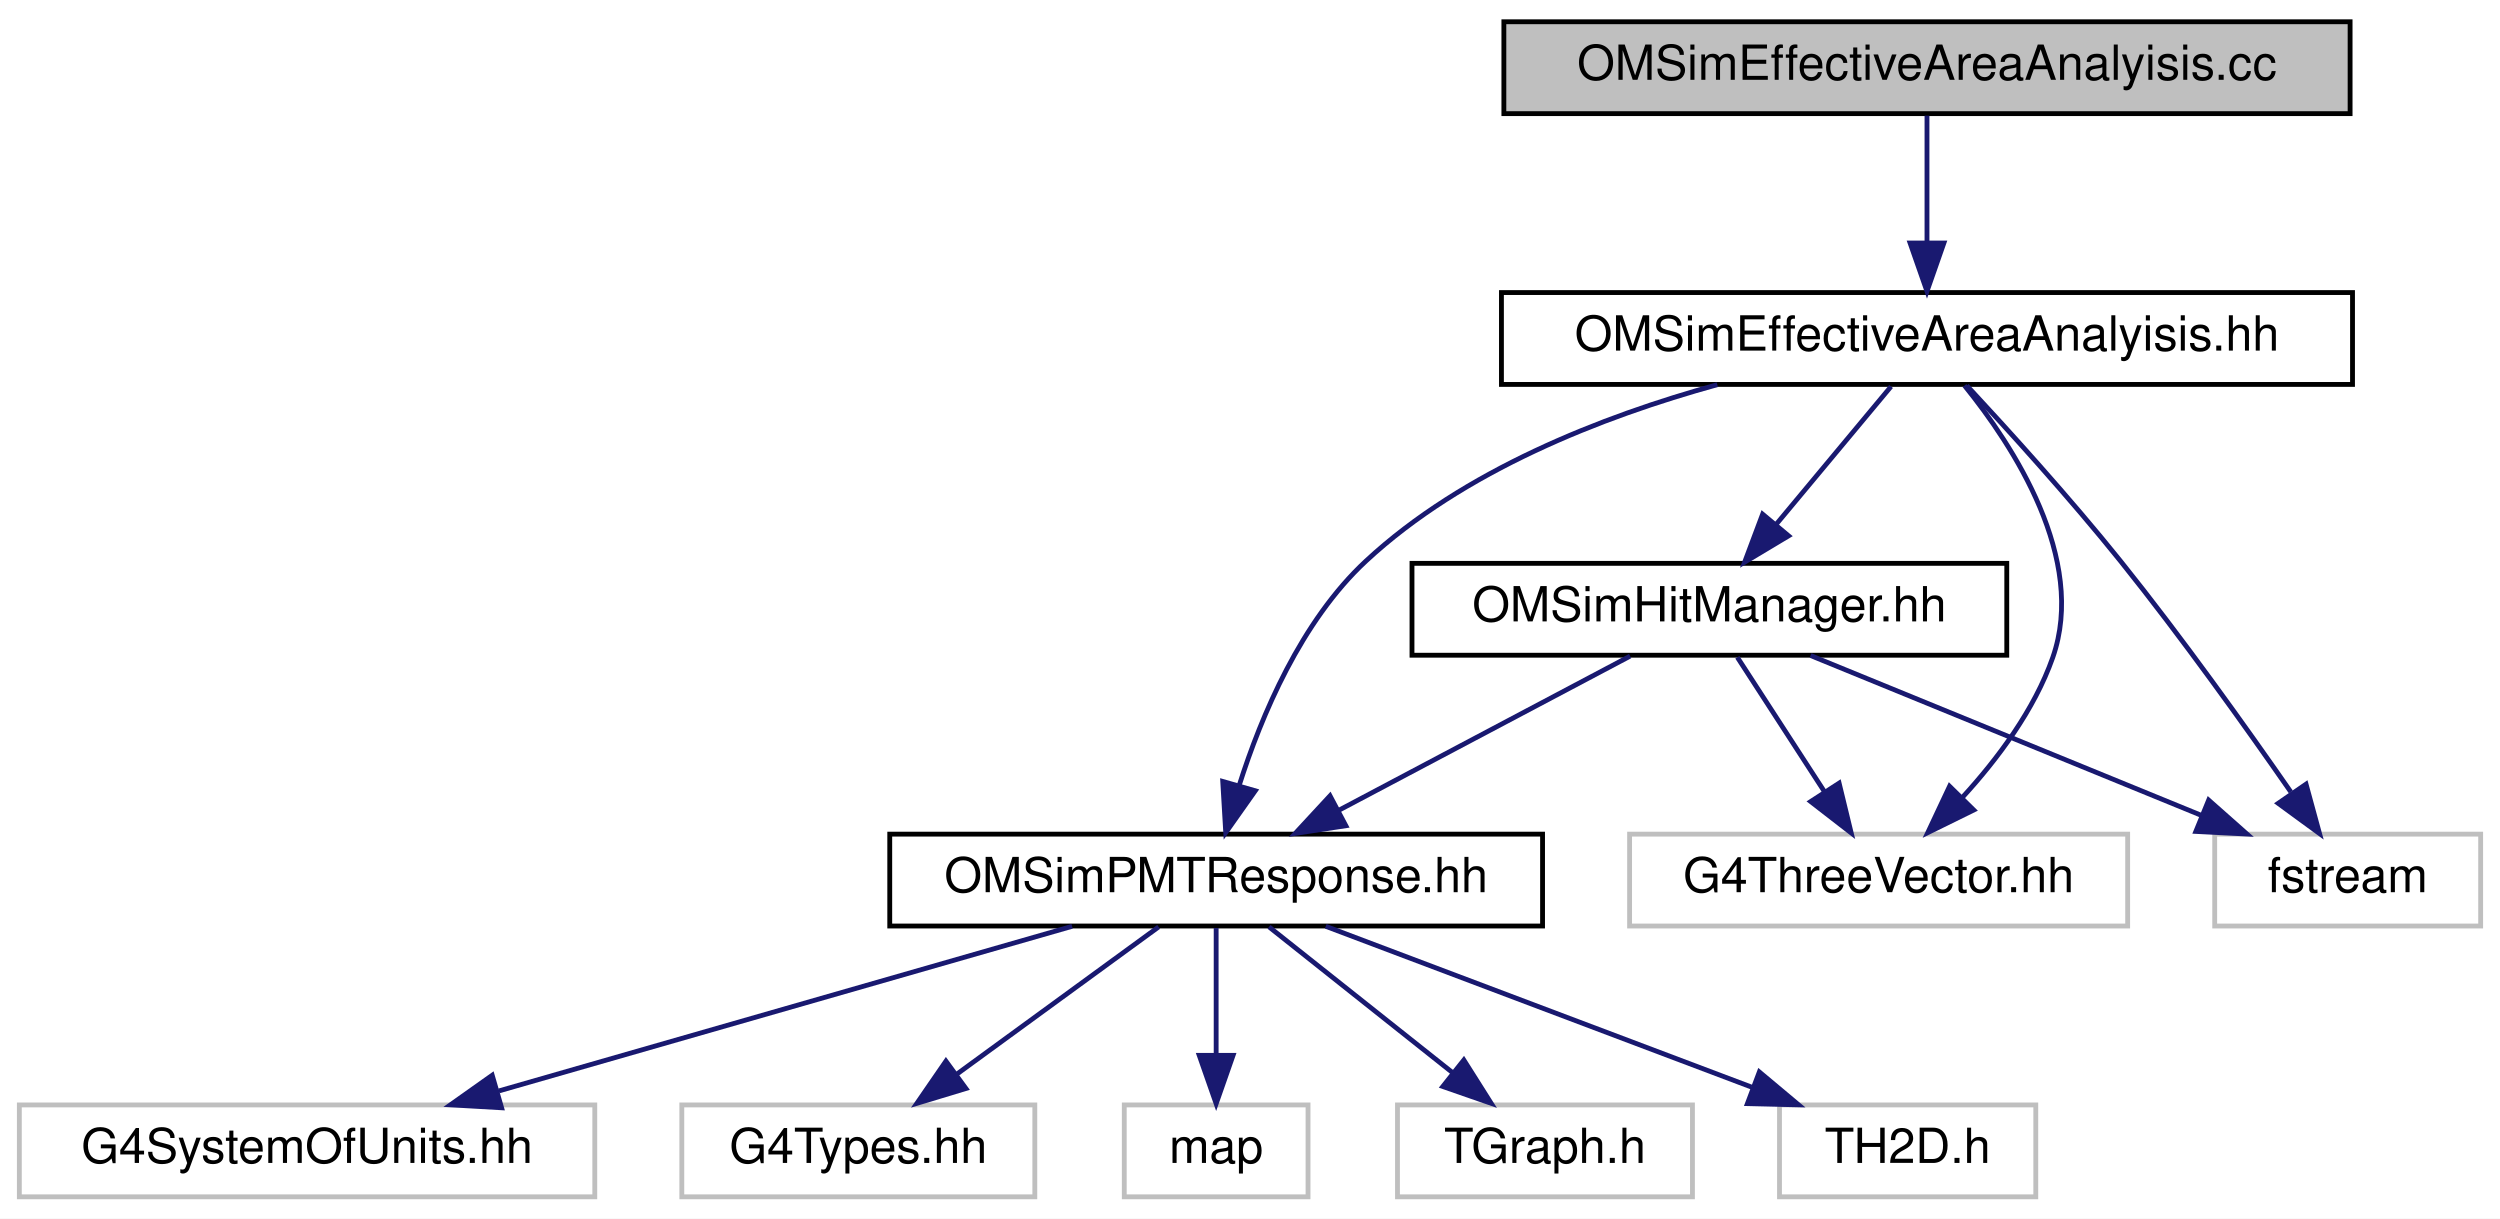
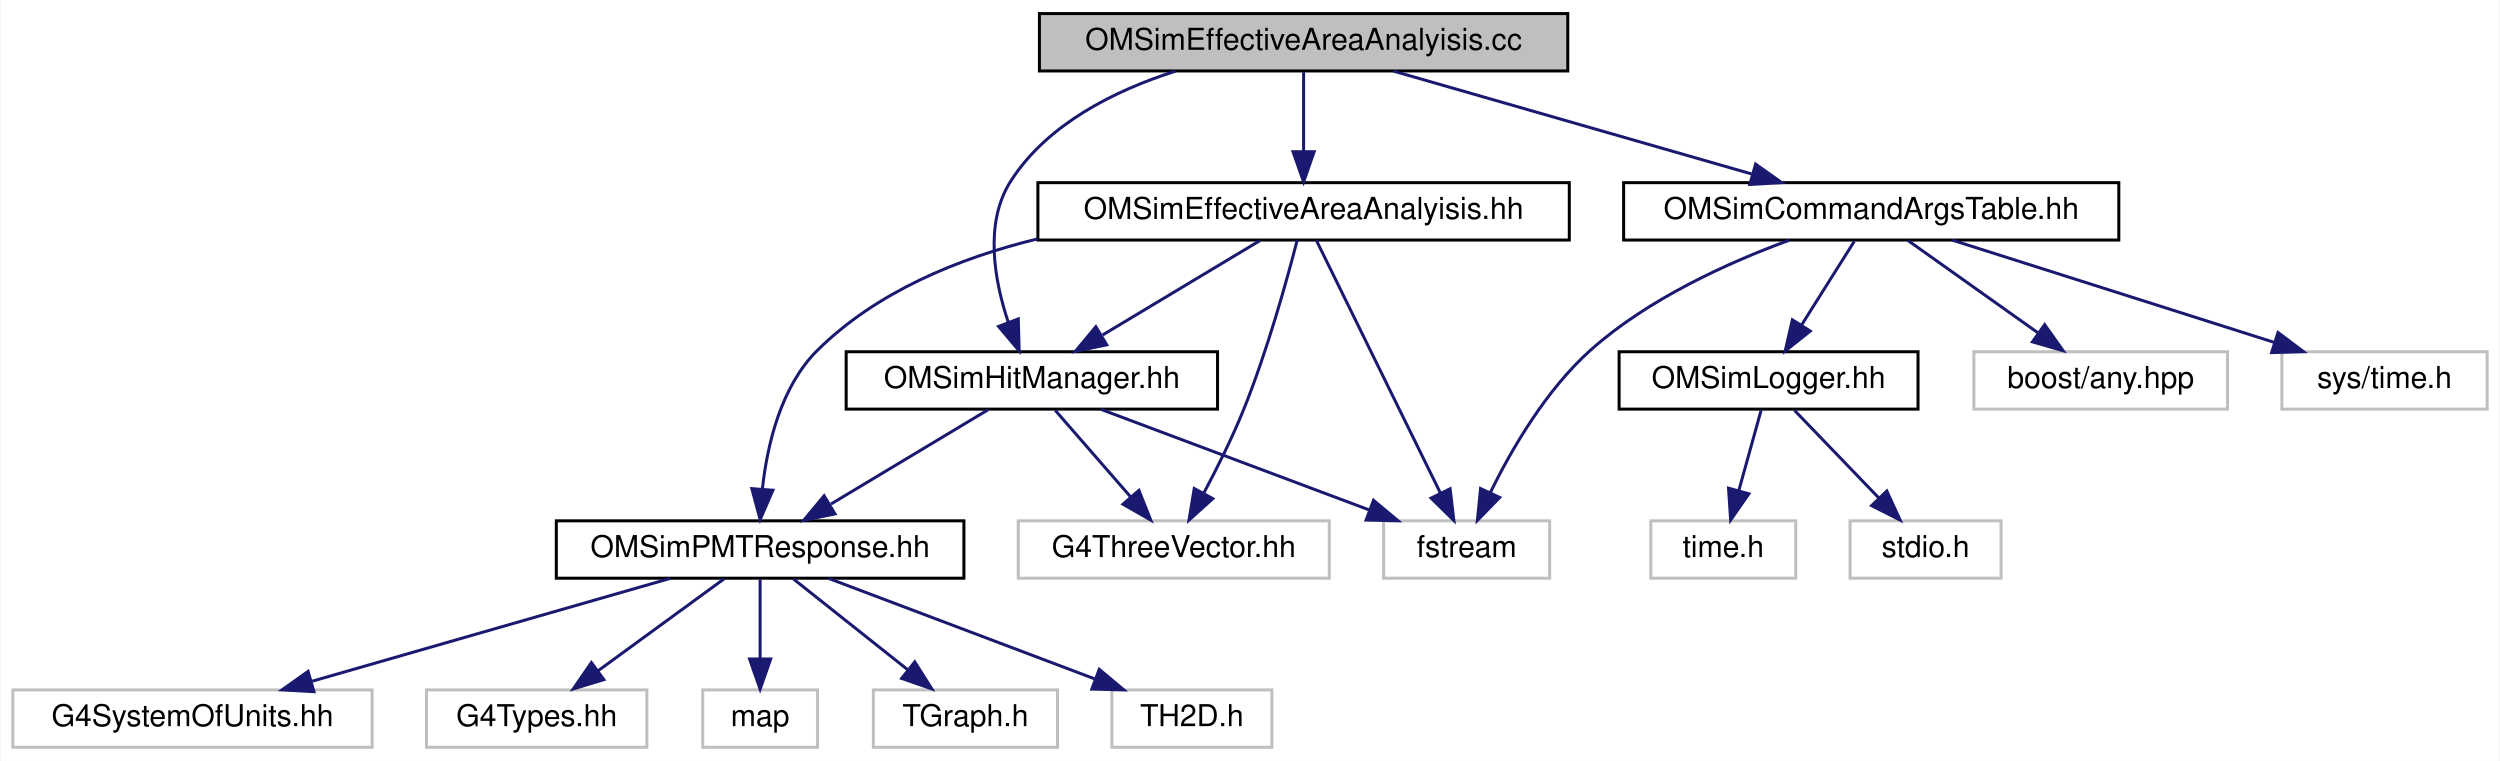
- <svg xmlns="http://www.w3.org/2000/svg" xmlns:xlink="http://www.w3.org/1999/xlink" width="517pt" height="252pt" viewBox="0.00 0.00 517.00 252.00">
+ <svg xmlns="http://www.w3.org/2000/svg" xmlns:xlink="http://www.w3.org/1999/xlink" width="828pt" height="252pt" viewBox="0.00 0.00 827.50 252.00">
  <g id="graph0" class="graph" transform="scale(1 1) rotate(0) translate(4 248)">
-     <polygon fill="white" stroke="transparent" points="-4,4 -4,-248 513,-248 513,4 -4,4" />
+     <polygon fill="white" stroke="transparent" points="-4,4 -4,-248 823.5,-248 823.5,4 -4,4" />
    <g id="node1" class="node">
      <g id="a_node1">
        <a xlink:title=" ">
-           <polygon fill="#bfbfbf" stroke="black" points="307,-224.5 307,-243.5 482,-243.5 482,-224.5 307,-224.5" />
-           <text text-anchor="middle" x="394.5" y="-231.5" font-family="Helvetica,sans-Serif" font-size="10.00">OMSimEffectiveAreaAnalyisis.cc</text>
+           <polygon fill="#bfbfbf" stroke="black" points="340,-224.5 340,-243.5 515,-243.5 515,-224.5 340,-224.5" />
+           <text text-anchor="middle" x="427.5" y="-231.5" font-family="Helvetica,sans-Serif" font-size="10.00">OMSimEffectiveAreaAnalyisis.cc</text>
        </a>
      </g>
    </g>
    <g id="node2" class="node">
      <g id="a_node2">
        <a xlink:href="_o_m_sim_effective_area_analyisis_8hh.html" target="_top" xlink:title=" ">
-           <polygon fill="white" stroke="black" points="306.5,-168.5 306.5,-187.5 482.5,-187.5 482.5,-168.5 306.5,-168.5" />
-           <text text-anchor="middle" x="394.5" y="-175.5" font-family="Helvetica,sans-Serif" font-size="10.00">OMSimEffectiveAreaAnalyisis.hh</text>
+           <polygon fill="white" stroke="black" points="339.5,-168.5 339.5,-187.5 515.5,-187.5 515.5,-168.5 339.5,-168.5" />
+           <text text-anchor="middle" x="427.5" y="-175.5" font-family="Helvetica,sans-Serif" font-size="10.00">OMSimEffectiveAreaAnalyisis.hh</text>
        </a>
      </g>
    </g>
    <g id="edge1" class="edge">
-       <path fill="none" stroke="midnightblue" d="M394.5,-224.08C394.5,-217.01 394.5,-206.86 394.5,-197.99" />
-       <polygon fill="midnightblue" stroke="midnightblue" points="398,-197.75 394.5,-187.75 391,-197.75 398,-197.75" />
+       <path fill="none" stroke="midnightblue" d="M427.5,-224.08C427.5,-217.01 427.5,-206.86 427.5,-197.99" />
+       <polygon fill="midnightblue" stroke="midnightblue" points="431,-197.75 427.5,-187.75 424,-197.75 431,-197.75" />
+     </g>
+     <g id="node9" class="node">
+       <g id="a_node9">
+         <a xlink:href="_o_m_sim_hit_manager_8hh.html" target="_top" xlink:title=" ">
+           <polygon fill="white" stroke="black" points="276,-112.5 276,-131.5 399,-131.5 399,-112.5 276,-112.5" />
+           <text text-anchor="middle" x="337.5" y="-119.5" font-family="Helvetica,sans-Serif" font-size="10.00">OMSimHitManager.hh</text>
+         </a>
+       </g>
+     </g>
+     <g id="edge21" class="edge">
+       <path fill="none" stroke="midnightblue" d="M385.11,-224.45C364.92,-218.02 342.59,-206.93 330.5,-188 321.64,-174.13 325.07,-155.11 329.7,-141.23" />
+       <polygon fill="midnightblue" stroke="midnightblue" points="333.01,-142.38 333.3,-131.79 326.47,-139.89 333.01,-142.38" />
+     </g>
+     <g id="node12" class="node">
+       <g id="a_node12">
+         <a xlink:href="_o_m_sim_command_args_table_8hh.html" target="_top" xlink:title="Definition of the OMSimCommandArgsTable singleton class, which controls user args.">
+           <polygon fill="white" stroke="black" points="533.5,-168.5 533.5,-187.5 697.5,-187.5 697.5,-168.5 533.5,-168.5" />
+           <text text-anchor="middle" x="615.5" y="-175.5" font-family="Helvetica,sans-Serif" font-size="10.00">OMSimCommandArgsTable.hh</text>
+         </a>
+       </g>
+     </g>
+     <g id="edge14" class="edge">
+       <path fill="none" stroke="midnightblue" d="M457.29,-224.44C489.33,-215.24 540.43,-200.56 575.85,-190.39" />
+       <polygon fill="midnightblue" stroke="midnightblue" points="577.21,-193.64 585.85,-187.52 575.27,-186.91 577.21,-193.64" />
    </g>
    <g id="node3" class="node">
      <g id="a_node3">
        <a xlink:href="_o_m_sim_p_m_t_response_8hh.html" target="_top" xlink:title=" ">
          <polygon fill="white" stroke="black" points="180,-56.5 180,-75.5 315,-75.5 315,-56.5 180,-56.5" />
          <text text-anchor="middle" x="247.5" y="-63.5" font-family="Helvetica,sans-Serif" font-size="10.00">OMSimPMTResponse.hh</text>
        </a>
      </g>
    </g>
    <g id="edge2" class="edge">
-       <path fill="none" stroke="midnightblue" d="M351.14,-168.45C327.32,-161.88 298.61,-150.66 278.5,-132 265.06,-119.53 256.85,-100.02 252.28,-85.63" />
-       <polygon fill="midnightblue" stroke="midnightblue" points="255.59,-84.47 249.48,-75.82 248.86,-86.4 255.59,-84.47" />
-     </g>
-     <g id="node9" class="node">
-       <g id="a_node9">
-         <a xlink:href="_o_m_sim_hit_manager_8hh.html" target="_top" xlink:title=" ">
-           <polygon fill="white" stroke="black" points="288,-112.5 288,-131.5 411,-131.5 411,-112.5 288,-112.5" />
-           <text text-anchor="middle" x="349.5" y="-119.5" font-family="Helvetica,sans-Serif" font-size="10.00">OMSimHitManager.hh</text>
-         </a>
-       </g>
+       <path fill="none" stroke="midnightblue" d="M339.41,-168.89C313.05,-162.46 286.01,-151.28 266.5,-132 254.36,-120 249.88,-100.71 248.27,-86.25" />
+       <polygon fill="midnightblue" stroke="midnightblue" points="251.74,-85.64 247.51,-75.92 244.76,-86.15 251.74,-85.64" />
    </g>
    <g id="edge8" class="edge">
-       <path fill="none" stroke="midnightblue" d="M387.07,-168.08C380.65,-160.38 371.19,-149.03 363.38,-139.65" />
-       <polygon fill="midnightblue" stroke="midnightblue" points="365.88,-137.19 356.79,-131.75 360.51,-141.67 365.88,-137.19" />
+       <path fill="none" stroke="midnightblue" d="M413.04,-168.32C399,-159.9 377.45,-146.97 360.96,-137.07" />
+       <polygon fill="midnightblue" stroke="midnightblue" points="362.3,-133.8 351.92,-131.65 358.7,-139.8 362.3,-133.8" />
    </g>
    <g id="node10" class="node">
      <g id="a_node10">
        <a xlink:title=" ">
          <polygon fill="white" stroke="#bfbfbf" points="333,-56.5 333,-75.5 436,-75.5 436,-56.5 333,-56.5" />
          <text text-anchor="middle" x="384.5" y="-63.5" font-family="Helvetica,sans-Serif" font-size="10.00">G4ThreeVector.hh</text>
        </a>
      </g>
    </g>
    <g id="edge12" class="edge">
-       <path fill="none" stroke="midnightblue" d="M402.26,-168.26C412.29,-155.87 427.66,-132.41 420.5,-112 416.71,-101.21 409.13,-91.08 401.9,-83.18" />
-       <polygon fill="midnightblue" stroke="midnightblue" points="404.17,-80.49 394.66,-75.81 399.17,-85.4 404.17,-80.49" />
+       <path fill="none" stroke="midnightblue" d="M425.37,-168.42C422.13,-155.83 415.49,-131.69 407.5,-112 403.75,-102.75 398.79,-92.84 394.44,-84.68" />
+       <polygon fill="midnightblue" stroke="midnightblue" points="397.42,-82.84 389.55,-75.75 391.28,-86.2 397.42,-82.84" />
    </g>
    <g id="node11" class="node">
      <g id="a_node11">
        <a xlink:title=" ">
          <polygon fill="white" stroke="#bfbfbf" points="454,-56.5 454,-75.5 509,-75.5 509,-56.5 454,-56.5" />
          <text text-anchor="middle" x="481.5" y="-63.5" font-family="Helvetica,sans-Serif" font-size="10.00">fstream</text>
        </a>
      </g>
    </g>
    <g id="edge13" class="edge">
-       <path fill="none" stroke="midnightblue" d="M402.74,-168.26C411.02,-159.36 424.03,-145.04 434.5,-132 447.13,-116.27 460.51,-97.53 469.75,-84.22" />
-       <polygon fill="midnightblue" stroke="midnightblue" points="472.89,-85.84 475.68,-75.62 467.13,-81.87 472.89,-85.84" />
+       <path fill="none" stroke="midnightblue" d="M431.74,-168.37C440.57,-150.38 461.1,-108.55 472.85,-84.63" />
+       <polygon fill="midnightblue" stroke="midnightblue" points="476.02,-86.11 477.28,-75.59 469.73,-83.03 476.02,-86.11" />
    </g>
    <g id="node4" class="node">
      <g id="a_node4">
        <a xlink:title=" ">
          <polygon fill="white" stroke="#bfbfbf" points="0,-0.5 0,-19.5 119,-19.5 119,-0.5 0,-0.5" />
          <text text-anchor="middle" x="59.5" y="-7.5" font-family="Helvetica,sans-Serif" font-size="10.00">G4SystemOfUnits.hh</text>
        </a>
      </g>
    </g>
    <g id="edge3" class="edge">
      <path fill="none" stroke="midnightblue" d="M217.71,-56.44C185.67,-47.24 134.57,-32.56 99.15,-22.39" />
      <polygon fill="midnightblue" stroke="midnightblue" points="99.73,-18.91 89.15,-19.52 97.79,-25.64 99.73,-18.91" />
    </g>
    <g id="node5" class="node">
      <g id="a_node5">
        <a xlink:title=" ">
          <polygon fill="white" stroke="#bfbfbf" points="137,-0.5 137,-19.5 210,-19.5 210,-0.5 137,-0.5" />
          <text text-anchor="middle" x="173.5" y="-7.5" font-family="Helvetica,sans-Serif" font-size="10.00">G4Types.hh</text>
        </a>
      </g>
    </g>
    <g id="edge4" class="edge">
      <path fill="none" stroke="midnightblue" d="M235.61,-56.32C224.35,-48.11 207.21,-35.6 193.79,-25.81" />
      <polygon fill="midnightblue" stroke="midnightblue" points="195.75,-22.9 185.61,-19.83 191.62,-28.56 195.75,-22.9" />
    </g>
    <g id="node6" class="node">
      <g id="a_node6">
        <a xlink:title=" ">
          <polygon fill="white" stroke="#bfbfbf" points="228.5,-0.5 228.5,-19.5 266.5,-19.5 266.5,-0.5 228.5,-0.5" />
          <text text-anchor="middle" x="247.5" y="-7.5" font-family="Helvetica,sans-Serif" font-size="10.00">map</text>
        </a>
      </g>
    </g>
    <g id="edge5" class="edge">
      <path fill="none" stroke="midnightblue" d="M247.5,-56.08C247.5,-49.01 247.5,-38.86 247.5,-29.99" />
      <polygon fill="midnightblue" stroke="midnightblue" points="251,-29.75 247.5,-19.75 244,-29.75 251,-29.75" />
    </g>
    <g id="node7" class="node">
      <g id="a_node7">
        <a xlink:title=" ">
          <polygon fill="white" stroke="#bfbfbf" points="285,-0.5 285,-19.5 346,-19.5 346,-0.5 285,-0.5" />
          <text text-anchor="middle" x="315.5" y="-7.5" font-family="Helvetica,sans-Serif" font-size="10.00">TGraph.h</text>
        </a>
      </g>
    </g>
    <g id="edge6" class="edge">
      <path fill="none" stroke="midnightblue" d="M258.43,-56.32C268.67,-48.18 284.22,-35.84 296.5,-26.09" />
      <polygon fill="midnightblue" stroke="midnightblue" points="298.72,-28.79 304.38,-19.83 294.37,-23.31 298.72,-28.79" />
    </g>
    <g id="node8" class="node">
      <g id="a_node8">
        <a xlink:title=" ">
          <polygon fill="white" stroke="#bfbfbf" points="364,-0.5 364,-19.5 417,-19.5 417,-0.5 364,-0.5" />
          <text text-anchor="middle" x="390.5" y="-7.5" font-family="Helvetica,sans-Serif" font-size="10.00">TH2D.h</text>
        </a>
      </g>
    </g>
    <g id="edge7" class="edge">
      <path fill="none" stroke="midnightblue" d="M270.16,-56.44C293.9,-47.48 331.41,-33.31 358.24,-23.18" />
      <polygon fill="midnightblue" stroke="midnightblue" points="359.83,-26.32 367.95,-19.52 357.36,-19.77 359.83,-26.32" />
    </g>
    <g id="edge9" class="edge">
-       <path fill="none" stroke="midnightblue" d="M333.11,-112.32C316.83,-103.7 291.63,-90.36 272.78,-80.39" />
-       <polygon fill="midnightblue" stroke="midnightblue" points="274.32,-77.24 263.85,-75.65 271.05,-83.43 274.32,-77.24" />
+       <path fill="none" stroke="midnightblue" d="M323.04,-112.32C309,-103.9 287.45,-90.97 270.96,-81.07" />
+       <polygon fill="midnightblue" stroke="midnightblue" points="272.3,-77.8 261.92,-75.65 268.7,-83.8 272.3,-77.8" />
    </g>
    <g id="edge10" class="edge">
-       <path fill="none" stroke="midnightblue" d="M355.28,-112.08C360.17,-104.53 367.33,-93.49 373.33,-84.23" />
-       <polygon fill="midnightblue" stroke="midnightblue" points="376.33,-86.05 378.83,-75.75 370.45,-82.24 376.33,-86.05" />
+       <path fill="none" stroke="midnightblue" d="M345.26,-112.08C352.04,-104.3 362.04,-92.8 370.26,-83.37" />
+       <polygon fill="midnightblue" stroke="midnightblue" points="372.96,-85.59 376.88,-75.75 367.68,-81 372.96,-85.59" />
    </g>
    <g id="edge11" class="edge">
-       <path fill="none" stroke="midnightblue" d="M370.42,-112.44C392.24,-103.52 426.65,-89.44 451.39,-79.32" />
-       <polygon fill="midnightblue" stroke="midnightblue" points="452.75,-82.54 460.68,-75.52 450.1,-76.06 452.75,-82.54" />
+       <path fill="none" stroke="midnightblue" d="M360.32,-112.44C384.33,-103.44 422.33,-89.19 449.37,-79.05" />
+       <polygon fill="midnightblue" stroke="midnightblue" points="450.66,-82.3 458.79,-75.52 448.2,-75.75 450.66,-82.3" />
+     </g>
+     <g id="edge18" class="edge">
+       <path fill="none" stroke="midnightblue" d="M588.31,-168.43C568.4,-161.13 541.62,-149.09 522.5,-132 507.77,-118.84 496.36,-99.16 489.36,-84.9" />
+       <polygon fill="midnightblue" stroke="midnightblue" points="492.45,-83.24 485.06,-75.65 486.11,-86.19 492.45,-83.24" />
+     </g>
+     <g id="node13" class="node">
+       <g id="a_node13">
+         <a xlink:href="_o_m_sim_logger_8hh.html" target="_top" xlink:title=" ">
+           <polygon fill="white" stroke="black" points="532,-112.5 532,-131.5 631,-131.5 631,-112.5 532,-112.5" />
+           <text text-anchor="middle" x="581.5" y="-119.5" font-family="Helvetica,sans-Serif" font-size="10.00">OMSimLogger.hh</text>
+         </a>
+       </g>
+     </g>
+     <g id="edge15" class="edge">
+       <path fill="none" stroke="midnightblue" d="M609.89,-168.08C605.13,-160.53 598.18,-149.49 592.35,-140.23" />
+       <polygon fill="midnightblue" stroke="midnightblue" points="595.3,-138.35 587.01,-131.75 589.38,-142.08 595.3,-138.35" />
+     </g>
+     <g id="node16" class="node">
+       <g id="a_node16">
+         <a xlink:title=" ">
+           <polygon fill="white" stroke="#bfbfbf" points="649.5,-112.5 649.5,-131.5 733.5,-131.5 733.5,-112.5 649.5,-112.5" />
+           <text text-anchor="middle" x="691.5" y="-119.5" font-family="Helvetica,sans-Serif" font-size="10.00">boost/any.hpp</text>
+         </a>
+       </g>
+     </g>
+     <g id="edge19" class="edge">
+       <path fill="none" stroke="midnightblue" d="M627.71,-168.32C639.28,-160.11 656.88,-147.6 670.66,-137.81" />
+       <polygon fill="midnightblue" stroke="midnightblue" points="672.94,-140.48 679.07,-131.83 668.89,-134.77 672.94,-140.48" />
+     </g>
+     <g id="node17" class="node">
+       <g id="a_node17">
+         <a xlink:title=" ">
+           <polygon fill="white" stroke="#bfbfbf" points="751.5,-112.5 751.5,-131.5 819.5,-131.5 819.5,-112.5 751.5,-112.5" />
+           <text text-anchor="middle" x="785.5" y="-119.5" font-family="Helvetica,sans-Serif" font-size="10.00">sys/time.h</text>
+         </a>
+       </g>
+     </g>
+     <g id="edge20" class="edge">
+       <path fill="none" stroke="midnightblue" d="M642.44,-168.44C671.16,-159.32 716.83,-144.81 748.82,-134.65" />
+       <polygon fill="midnightblue" stroke="midnightblue" points="750.22,-137.88 758.69,-131.52 748.1,-131.21 750.22,-137.88" />
+     </g>
+     <g id="node14" class="node">
+       <g id="a_node14">
+         <a xlink:title=" ">
+           <polygon fill="white" stroke="#bfbfbf" points="608.5,-56.5 608.5,-75.5 658.5,-75.5 658.5,-56.5 608.5,-56.5" />
+           <text text-anchor="middle" x="633.5" y="-63.5" font-family="Helvetica,sans-Serif" font-size="10.00">stdio.h</text>
+         </a>
+       </g>
+     </g>
+     <g id="edge16" class="edge">
+       <path fill="none" stroke="midnightblue" d="M590.09,-112.08C597.66,-104.22 608.88,-92.57 618.01,-83.08" />
+       <polygon fill="midnightblue" stroke="midnightblue" points="620.66,-85.38 625.07,-75.75 615.62,-80.53 620.66,-85.38" />
+     </g>
+     <g id="node15" class="node">
+       <g id="a_node15">
+         <a xlink:title=" ">
+           <polygon fill="white" stroke="#bfbfbf" points="542.5,-56.5 542.5,-75.5 590.5,-75.5 590.5,-56.5 542.5,-56.5" />
+           <text text-anchor="middle" x="566.5" y="-63.5" font-family="Helvetica,sans-Serif" font-size="10.00">time.h</text>
+         </a>
+       </g>
+     </g>
+     <g id="edge17" class="edge">
+       <path fill="none" stroke="midnightblue" d="M579.02,-112.08C577.01,-104.85 574.11,-94.41 571.61,-85.4" />
+       <polygon fill="midnightblue" stroke="midnightblue" points="574.98,-84.45 568.93,-75.75 568.24,-86.32 574.98,-84.45" />
    </g>
  </g>
</svg>
